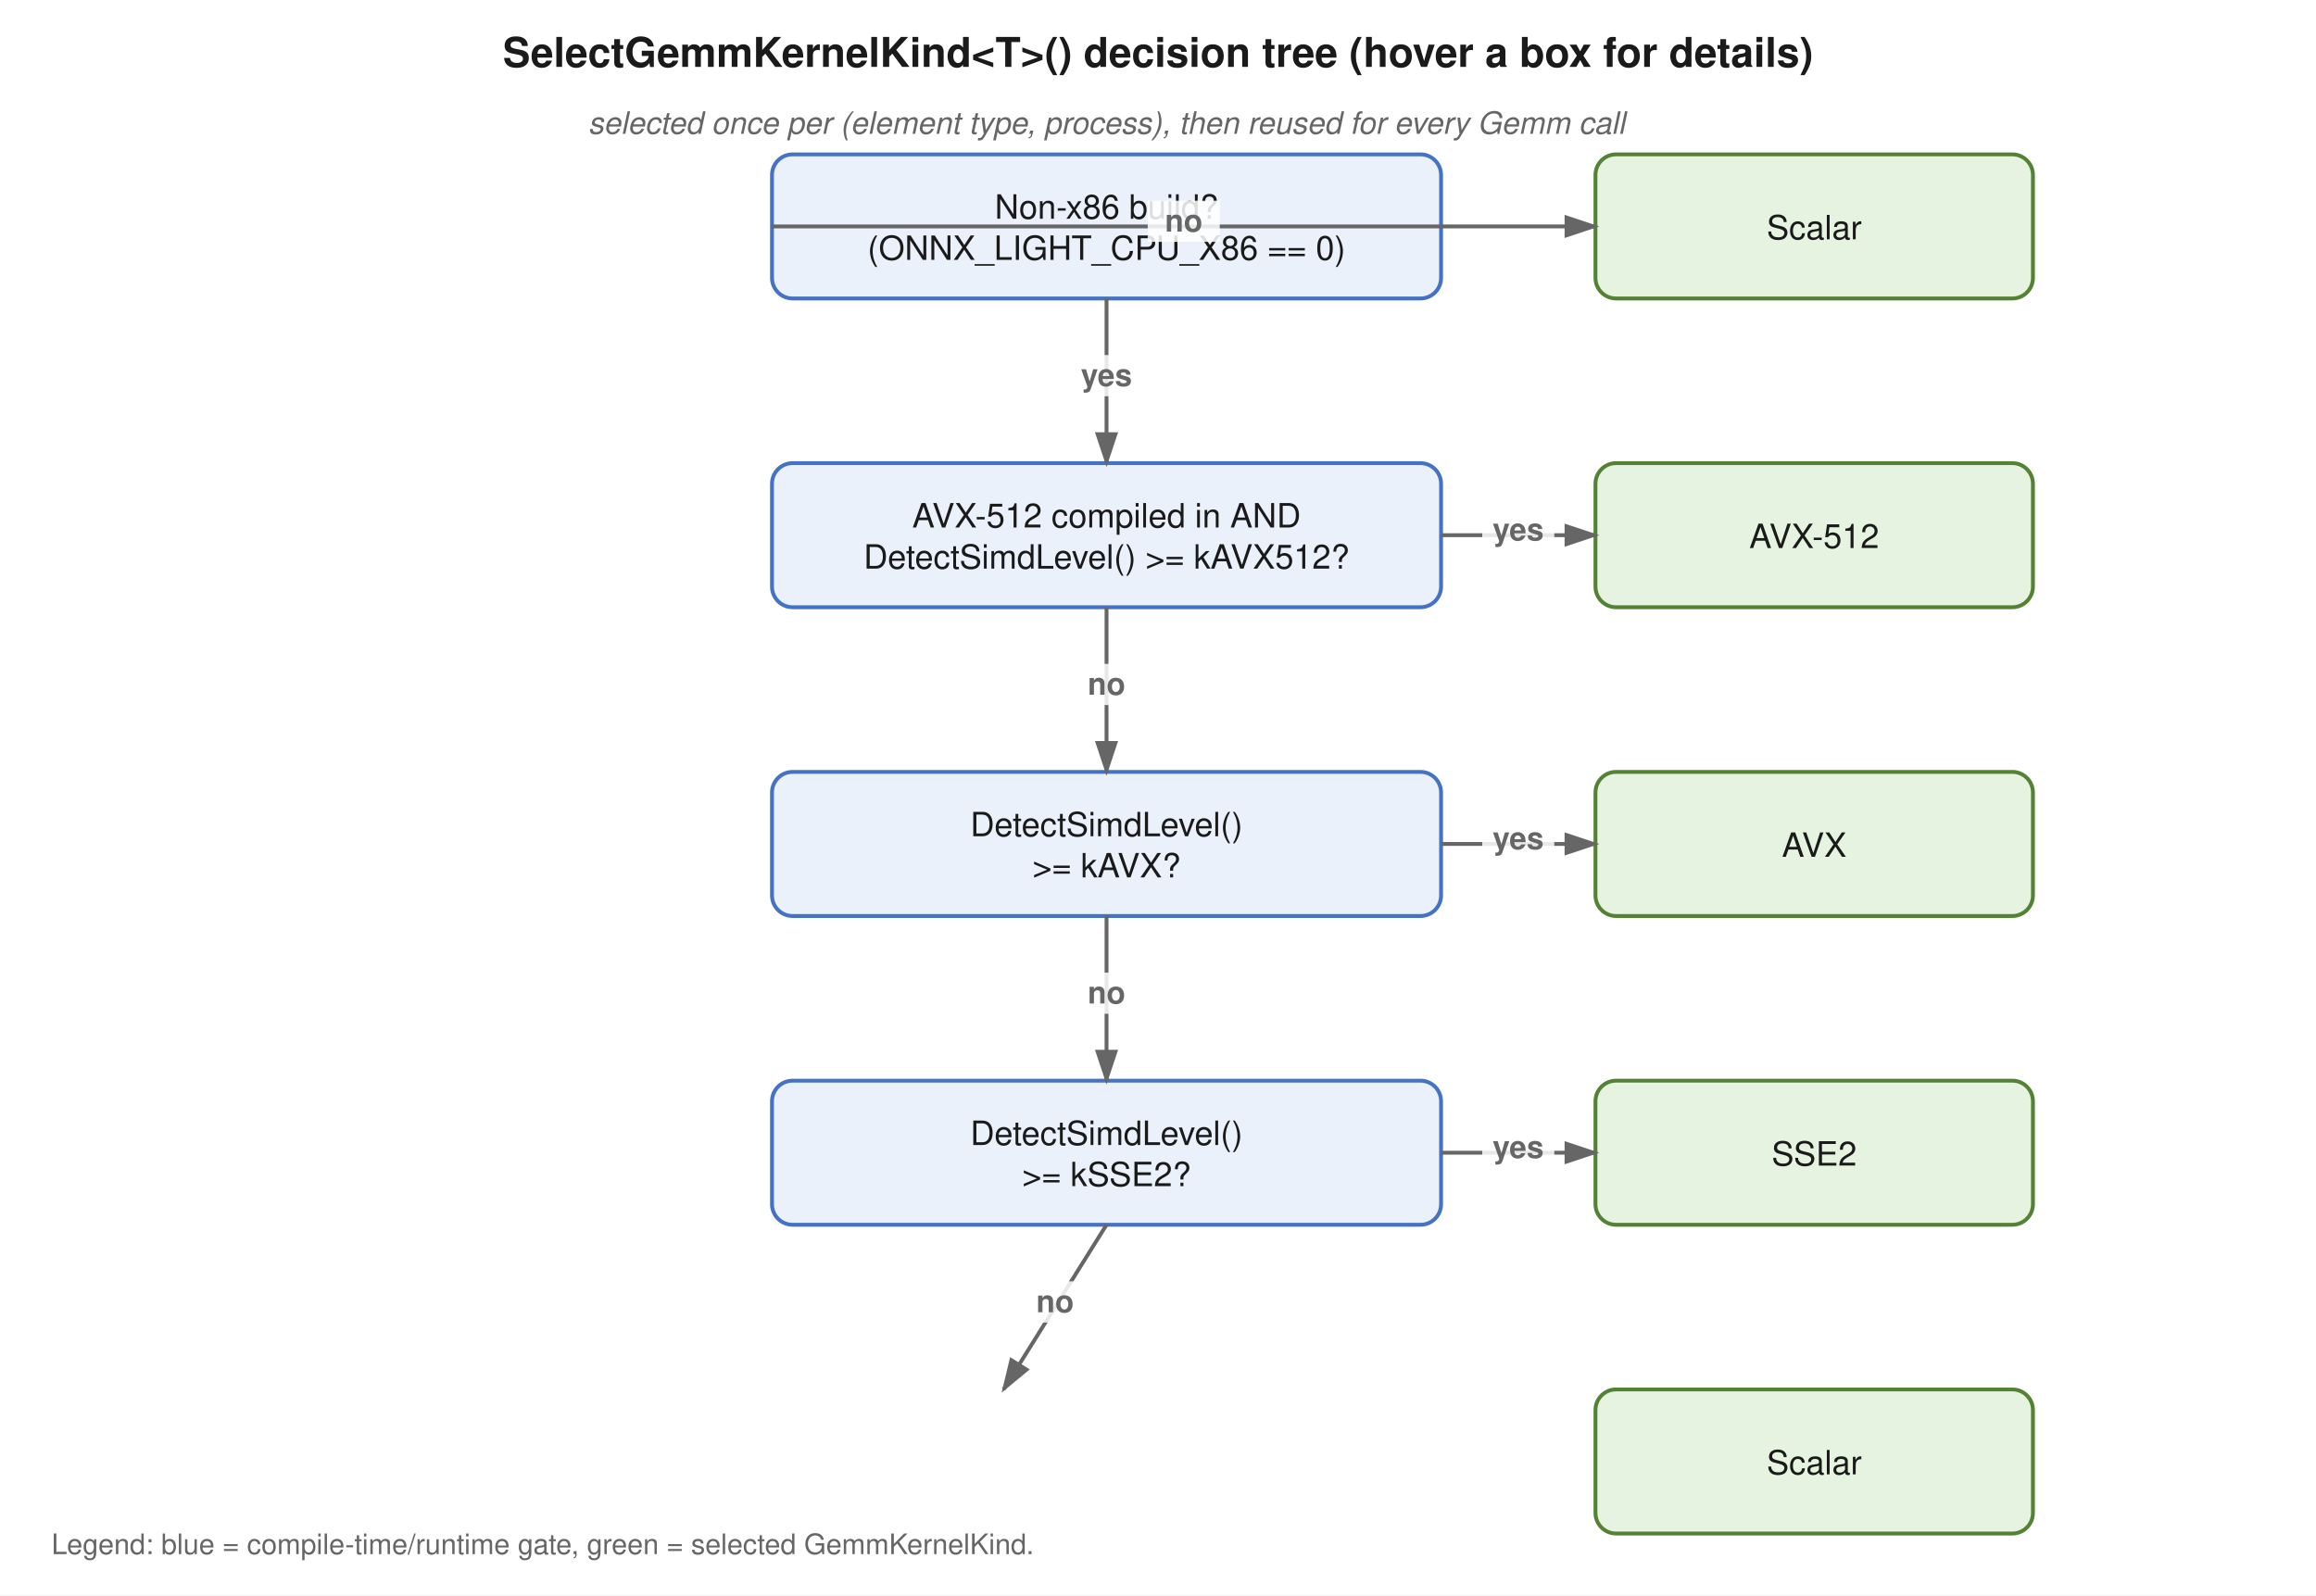
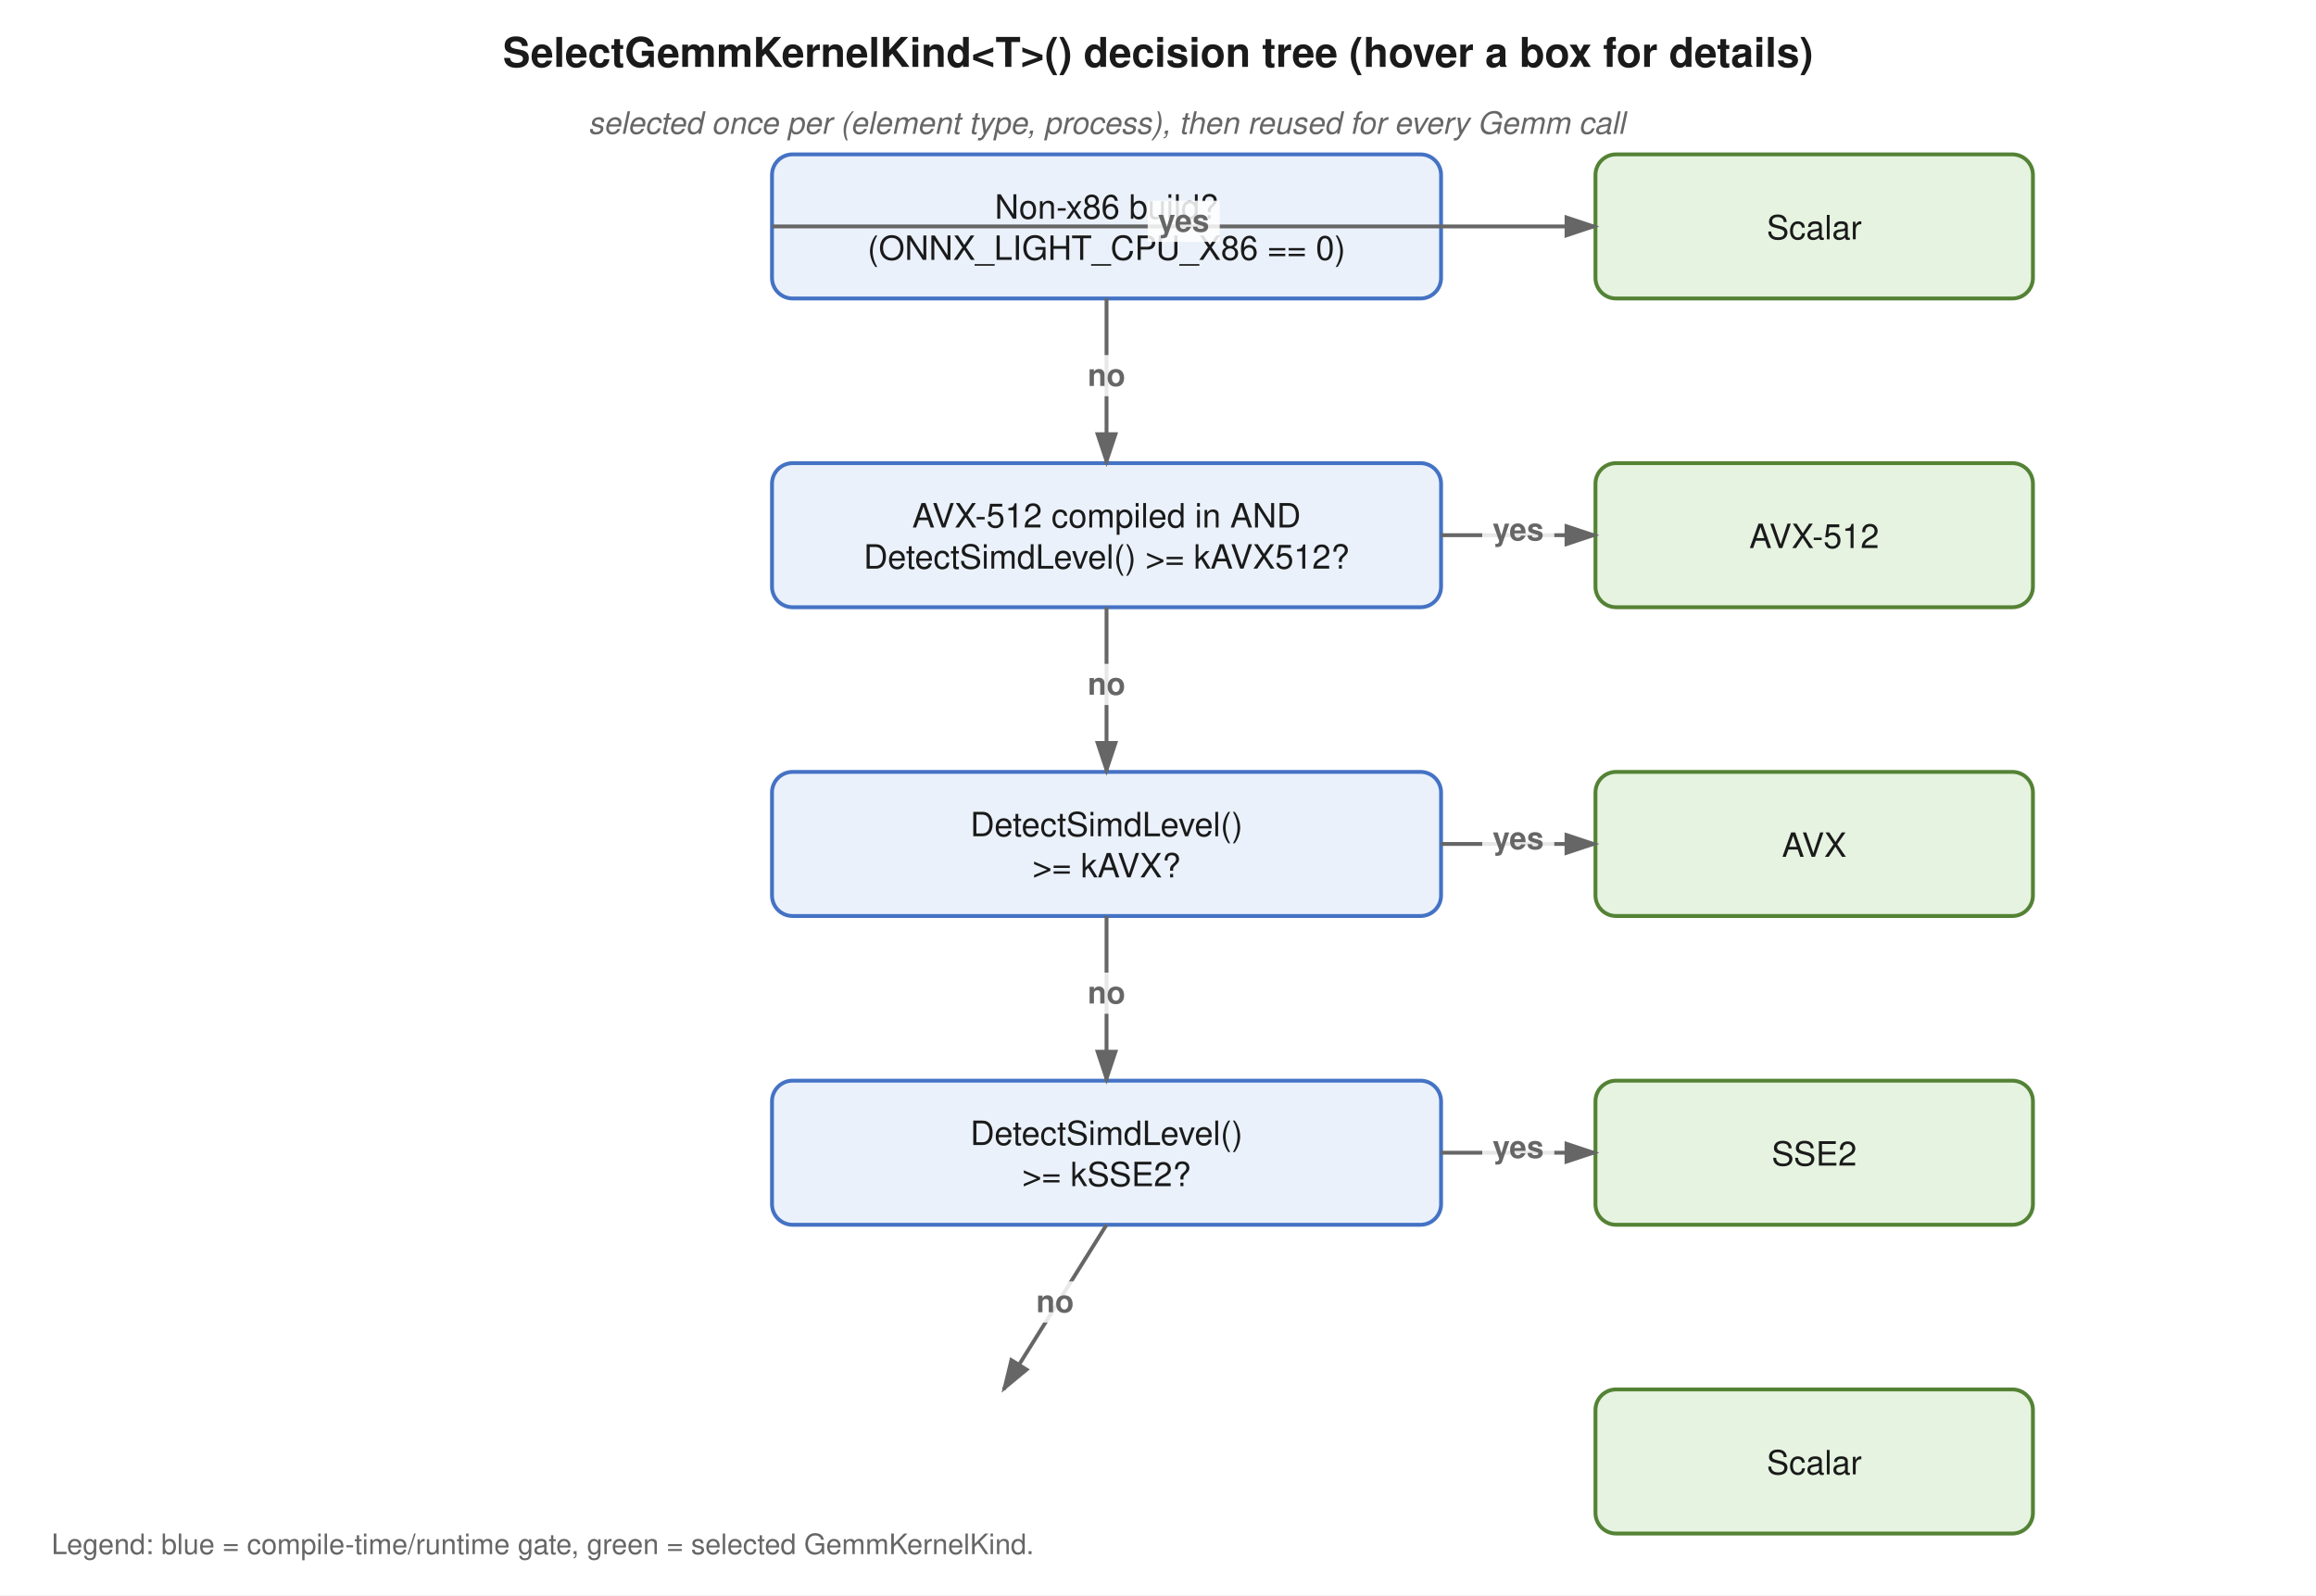
<svg xmlns="http://www.w3.org/2000/svg" viewBox="0 0 900 620" font-family="Helvetica, Arial, sans-serif" role="img" aria-labelledby="gemm-kernel-tree-title">
  <defs>
    <marker id="arrow" markerWidth="10" markerHeight="10" refX="8" refY="3" orient="auto" markerUnits="strokeWidth">
      <path d="M0,0 L0,6 L9,3 z" fill="#666666" />
    </marker>
  </defs>
  <rect x="0" y="0" width="900" height="620" fill="white" />
  <text x="450.0" y="26" text-anchor="middle" font-size="16" font-weight="bold" fill="#1a1a1a">SelectGemmKernelKind&lt;T&gt;() decision tree (hover a box for details)</text>
  <text x="430.0" y="52" text-anchor="middle" font-size="12" font-style="italic" fill="#666666">selected once per (element type, process), then reused for every Gemm call</text>
  <g class="node" id="decision-0">
    <rect x="300" y="60" width="260" height="56" rx="8" ry="8" fill="#eaf1fb" stroke="#4472c4" stroke-width="1.5" />
    <text x="430.0" y="85.0" text-anchor="middle" font-size="13" fill="#1a1a1a">Non-x86 build?</text>
    <text x="430.0" y="101.0" text-anchor="middle" font-size="13" fill="#1a1a1a">(ONNX_LIGHT_CPU_X86 == 0)</text>
  </g>
  <g class="node" id="decision-1">
    <rect x="300" y="180" width="260" height="56" rx="8" ry="8" fill="#eaf1fb" stroke="#4472c4" stroke-width="1.5" />
    <text x="430.0" y="205.0" text-anchor="middle" font-size="13" fill="#1a1a1a">AVX-512 compiled in AND</text>
    <text x="430.0" y="221.0" text-anchor="middle" font-size="13" fill="#1a1a1a">DetectSimdLevel() &gt;= kAVX512?</text>
  </g>
  <g class="node" id="decision-2">
    <rect x="300" y="300" width="260" height="56" rx="8" ry="8" fill="#eaf1fb" stroke="#4472c4" stroke-width="1.5" />
    <text x="430.0" y="325.0" text-anchor="middle" font-size="13" fill="#1a1a1a">DetectSimdLevel()</text>
    <text x="430.0" y="341.0" text-anchor="middle" font-size="13" fill="#1a1a1a">&gt;= kAVX?</text>
  </g>
  <g class="node" id="decision-3">
    <rect x="300" y="420" width="260" height="56" rx="8" ry="8" fill="#eaf1fb" stroke="#4472c4" stroke-width="1.5" />
    <text x="430.0" y="445.0" text-anchor="middle" font-size="13" fill="#1a1a1a">DetectSimdLevel()</text>
    <text x="430.0" y="461.0" text-anchor="middle" font-size="13" fill="#1a1a1a">&gt;= kSSE2?</text>
  </g>
  <g class="node" id="leaf-0">
    <rect x="620" y="60" width="170" height="56" rx="8" ry="8" fill="#e5f3e0" stroke="#548235" stroke-width="1.5" />
    <text x="705.0" y="93.0" text-anchor="middle" font-size="13" fill="#1a1a1a">Scalar</text>
  </g>
  <g class="node" id="leaf-1">
    <rect x="620" y="180" width="170" height="56" rx="8" ry="8" fill="#e5f3e0" stroke="#548235" stroke-width="1.5" />
    <text x="705.0" y="213.0" text-anchor="middle" font-size="13" fill="#1a1a1a">AVX-512</text>
  </g>
  <g class="node" id="leaf-2">
    <rect x="620" y="300" width="170" height="56" rx="8" ry="8" fill="#e5f3e0" stroke="#548235" stroke-width="1.5" />
    <text x="705.0" y="333.0" text-anchor="middle" font-size="13" fill="#1a1a1a">AVX</text>
  </g>
  <g class="node" id="leaf-3">
    <rect x="620" y="420" width="170" height="56" rx="8" ry="8" fill="#e5f3e0" stroke="#548235" stroke-width="1.5" />
    <text x="705.0" y="453.0" text-anchor="middle" font-size="13" fill="#1a1a1a">SSE2</text>
  </g>
  <g class="node" id="leaf-4">
    <rect x="620" y="540" width="170" height="56" rx="8" ry="8" fill="#e5f3e0" stroke="#548235" stroke-width="1.5" />
    <text x="705.0" y="573.0" text-anchor="middle" font-size="13" fill="#1a1a1a">Scalar</text>
  </g>
  <line x1="300" y1="88.0" x2="620" y2="88.0" stroke="#666666" stroke-width="1.5" marker-end="url(#arrow)" />
  <rect x="446.0" y="78.0" width="28" height="16" fill="white" opacity="0.85" />
-   <text x="460.0" y="90.0" text-anchor="middle" font-size="12" font-weight="bold" fill="#666666">no</text>
+   <text x="460.0" y="90.0" text-anchor="middle" font-size="12" font-weight="bold" fill="#666666">yes</text>
  <line x1="430.0" y1="116" x2="430.0" y2="180" stroke="#666666" stroke-width="1.5" marker-end="url(#arrow)" />
  <rect x="416.0" y="138.0" width="28" height="16" fill="white" opacity="0.85" />
-   <text x="430.0" y="150.0" text-anchor="middle" font-size="12" font-weight="bold" fill="#666666">yes</text>
+   <text x="430.0" y="150.0" text-anchor="middle" font-size="12" font-weight="bold" fill="#666666">no</text>
  <line x1="560" y1="208.0" x2="620" y2="208.0" stroke="#666666" stroke-width="1.5" marker-end="url(#arrow)" />
  <rect x="576.0" y="198.0" width="28" height="16" fill="white" opacity="0.85" />
  <text x="590.0" y="210.0" text-anchor="middle" font-size="12" font-weight="bold" fill="#666666">yes</text>
  <line x1="430.0" y1="236" x2="430.0" y2="300" stroke="#666666" stroke-width="1.5" marker-end="url(#arrow)" />
  <rect x="416.0" y="258.0" width="28" height="16" fill="white" opacity="0.85" />
  <text x="430.0" y="270.0" text-anchor="middle" font-size="12" font-weight="bold" fill="#666666">no</text>
  <line x1="560" y1="328.0" x2="620" y2="328.0" stroke="#666666" stroke-width="1.5" marker-end="url(#arrow)" />
  <rect x="576.0" y="318.0" width="28" height="16" fill="white" opacity="0.85" />
  <text x="590.0" y="330.0" text-anchor="middle" font-size="12" font-weight="bold" fill="#666666">yes</text>
  <line x1="430.0" y1="356" x2="430.0" y2="420" stroke="#666666" stroke-width="1.5" marker-end="url(#arrow)" />
  <rect x="416.0" y="378.0" width="28" height="16" fill="white" opacity="0.85" />
  <text x="430.0" y="390.0" text-anchor="middle" font-size="12" font-weight="bold" fill="#666666">no</text>
  <line x1="560" y1="448.0" x2="620" y2="448.0" stroke="#666666" stroke-width="1.5" marker-end="url(#arrow)" />
  <rect x="576.0" y="438.0" width="28" height="16" fill="white" opacity="0.85" />
  <text x="590.0" y="450.0" text-anchor="middle" font-size="12" font-weight="bold" fill="#666666">yes</text>
  <line x1="430.0" y1="476" x2="390.0" y2="540" stroke="#666666" stroke-width="1.5" marker-end="url(#arrow)" />
  <rect x="396.0" y="498.0" width="28" height="16" fill="white" opacity="0.85" />
  <text x="410.0" y="510.0" text-anchor="middle" font-size="12" font-weight="bold" fill="#666666">no</text>
  <text x="20" y="604" font-size="11" fill="#666666">Legend: blue = compile-time/runtime gate, green = selected GemmKernelKind.</text>
</svg>
